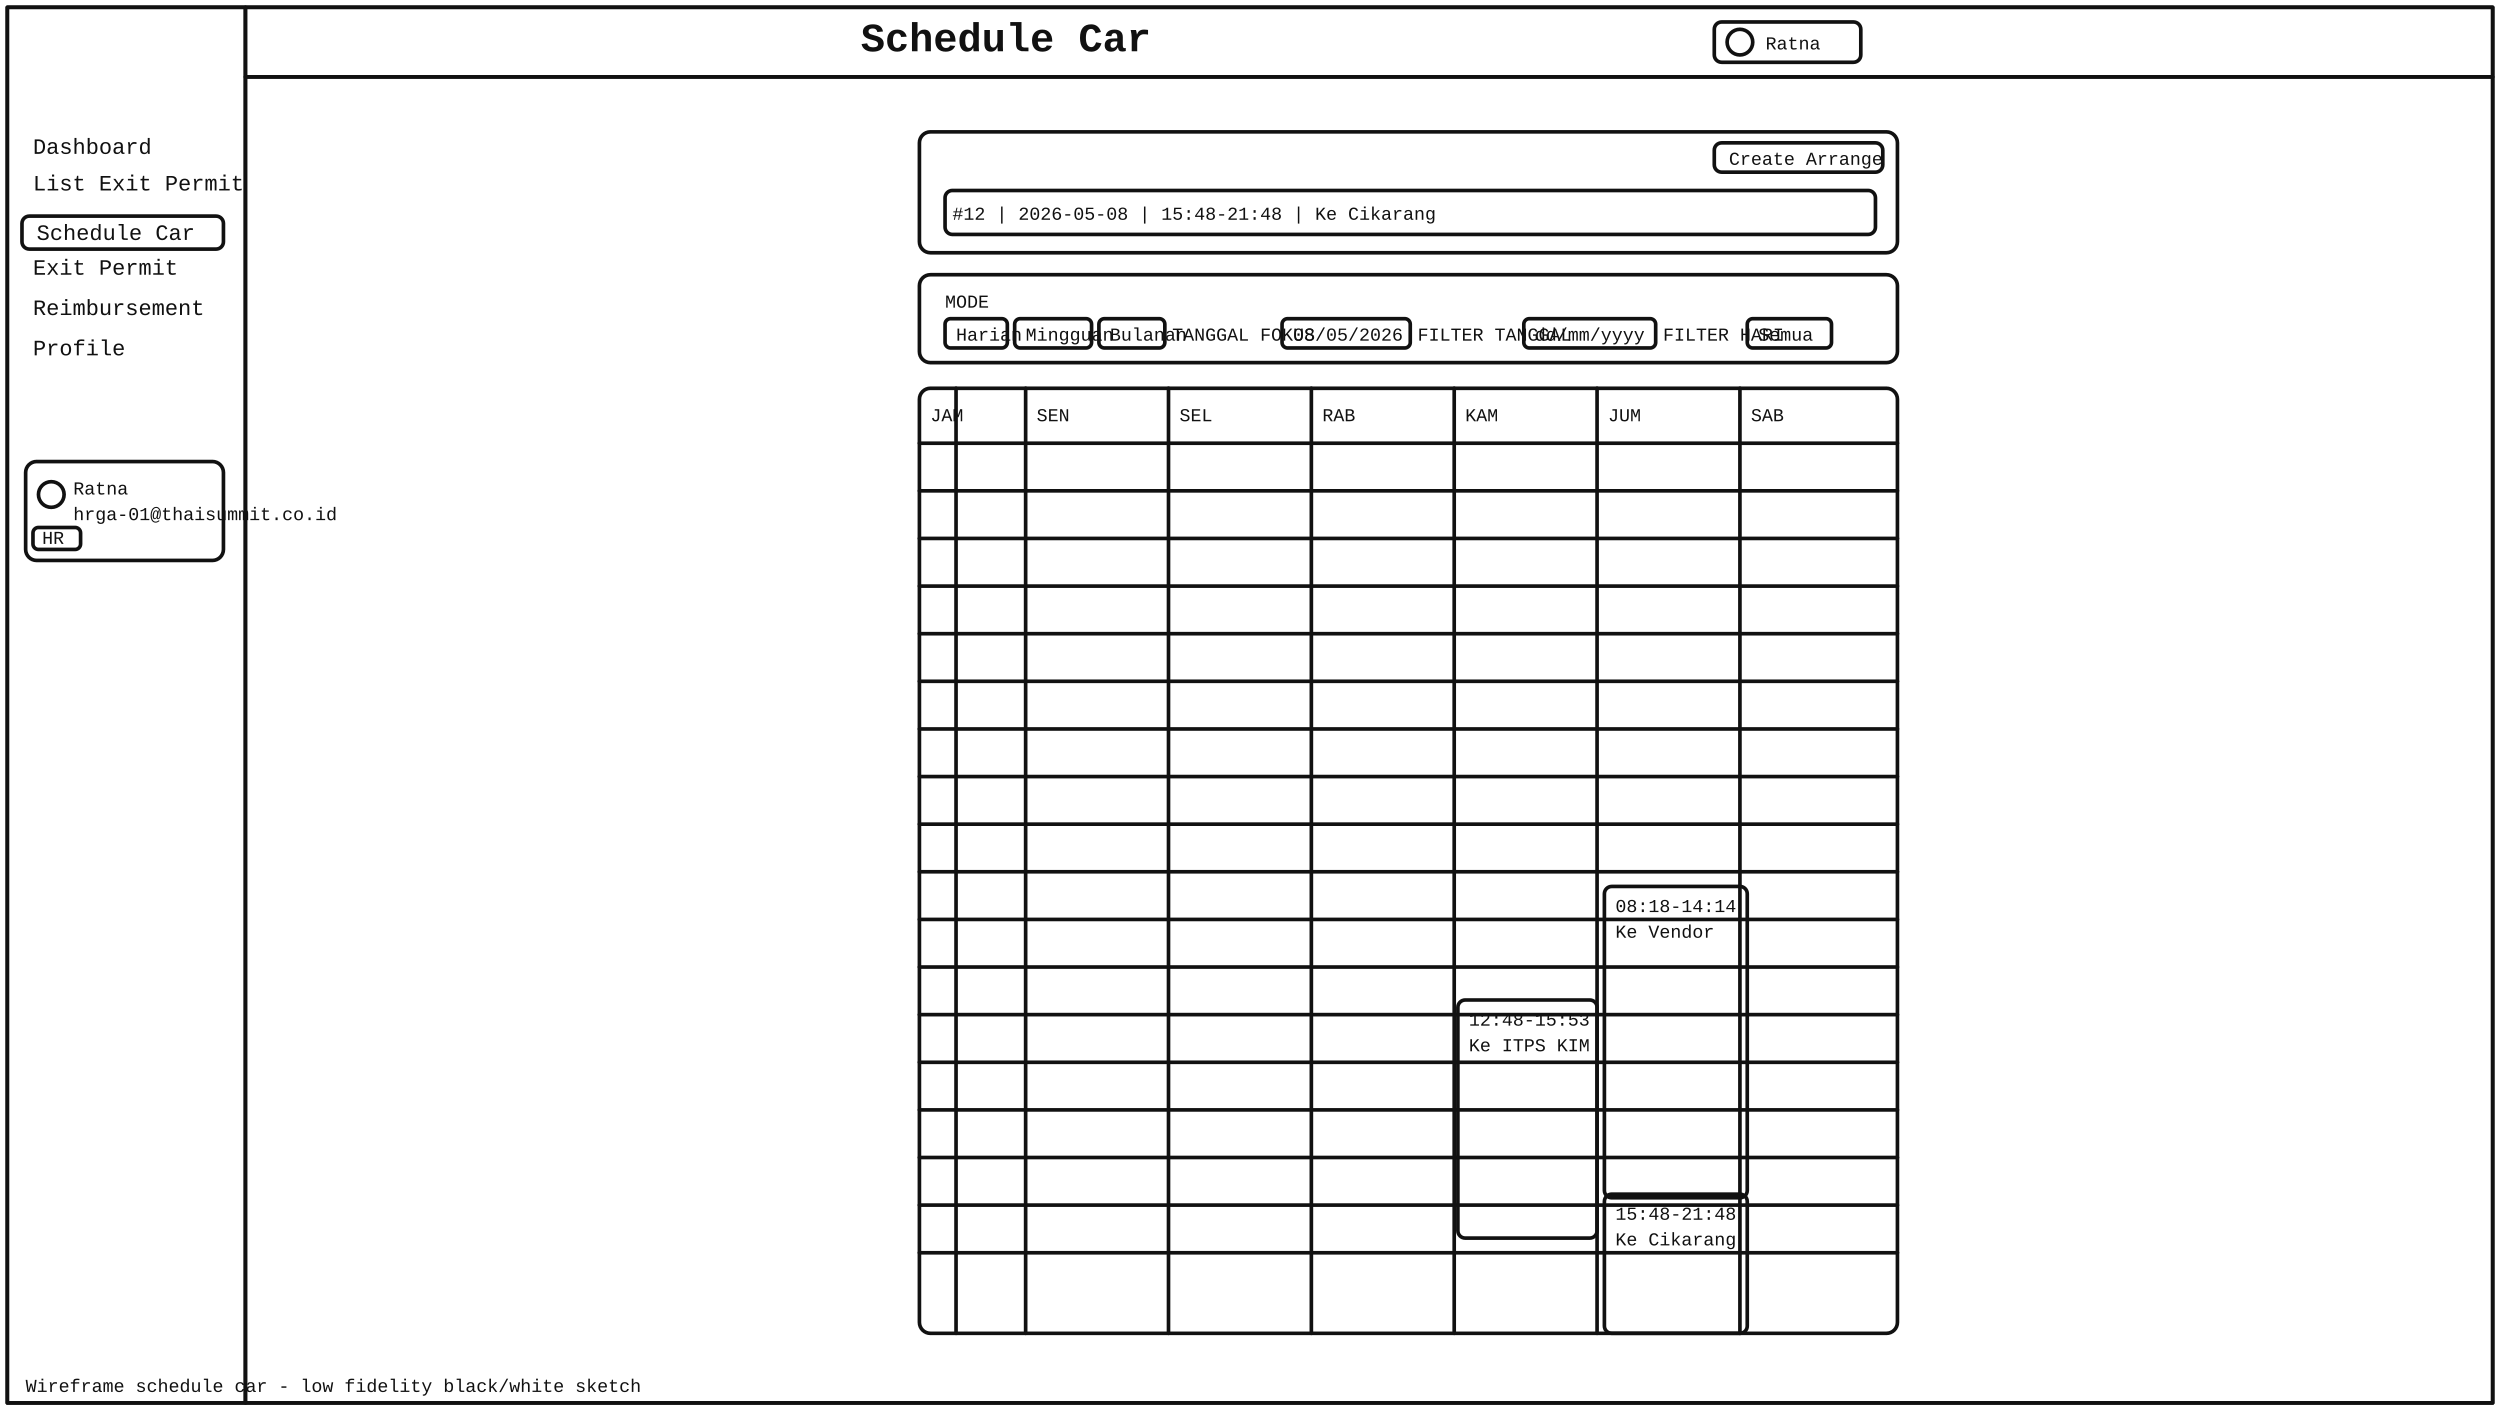
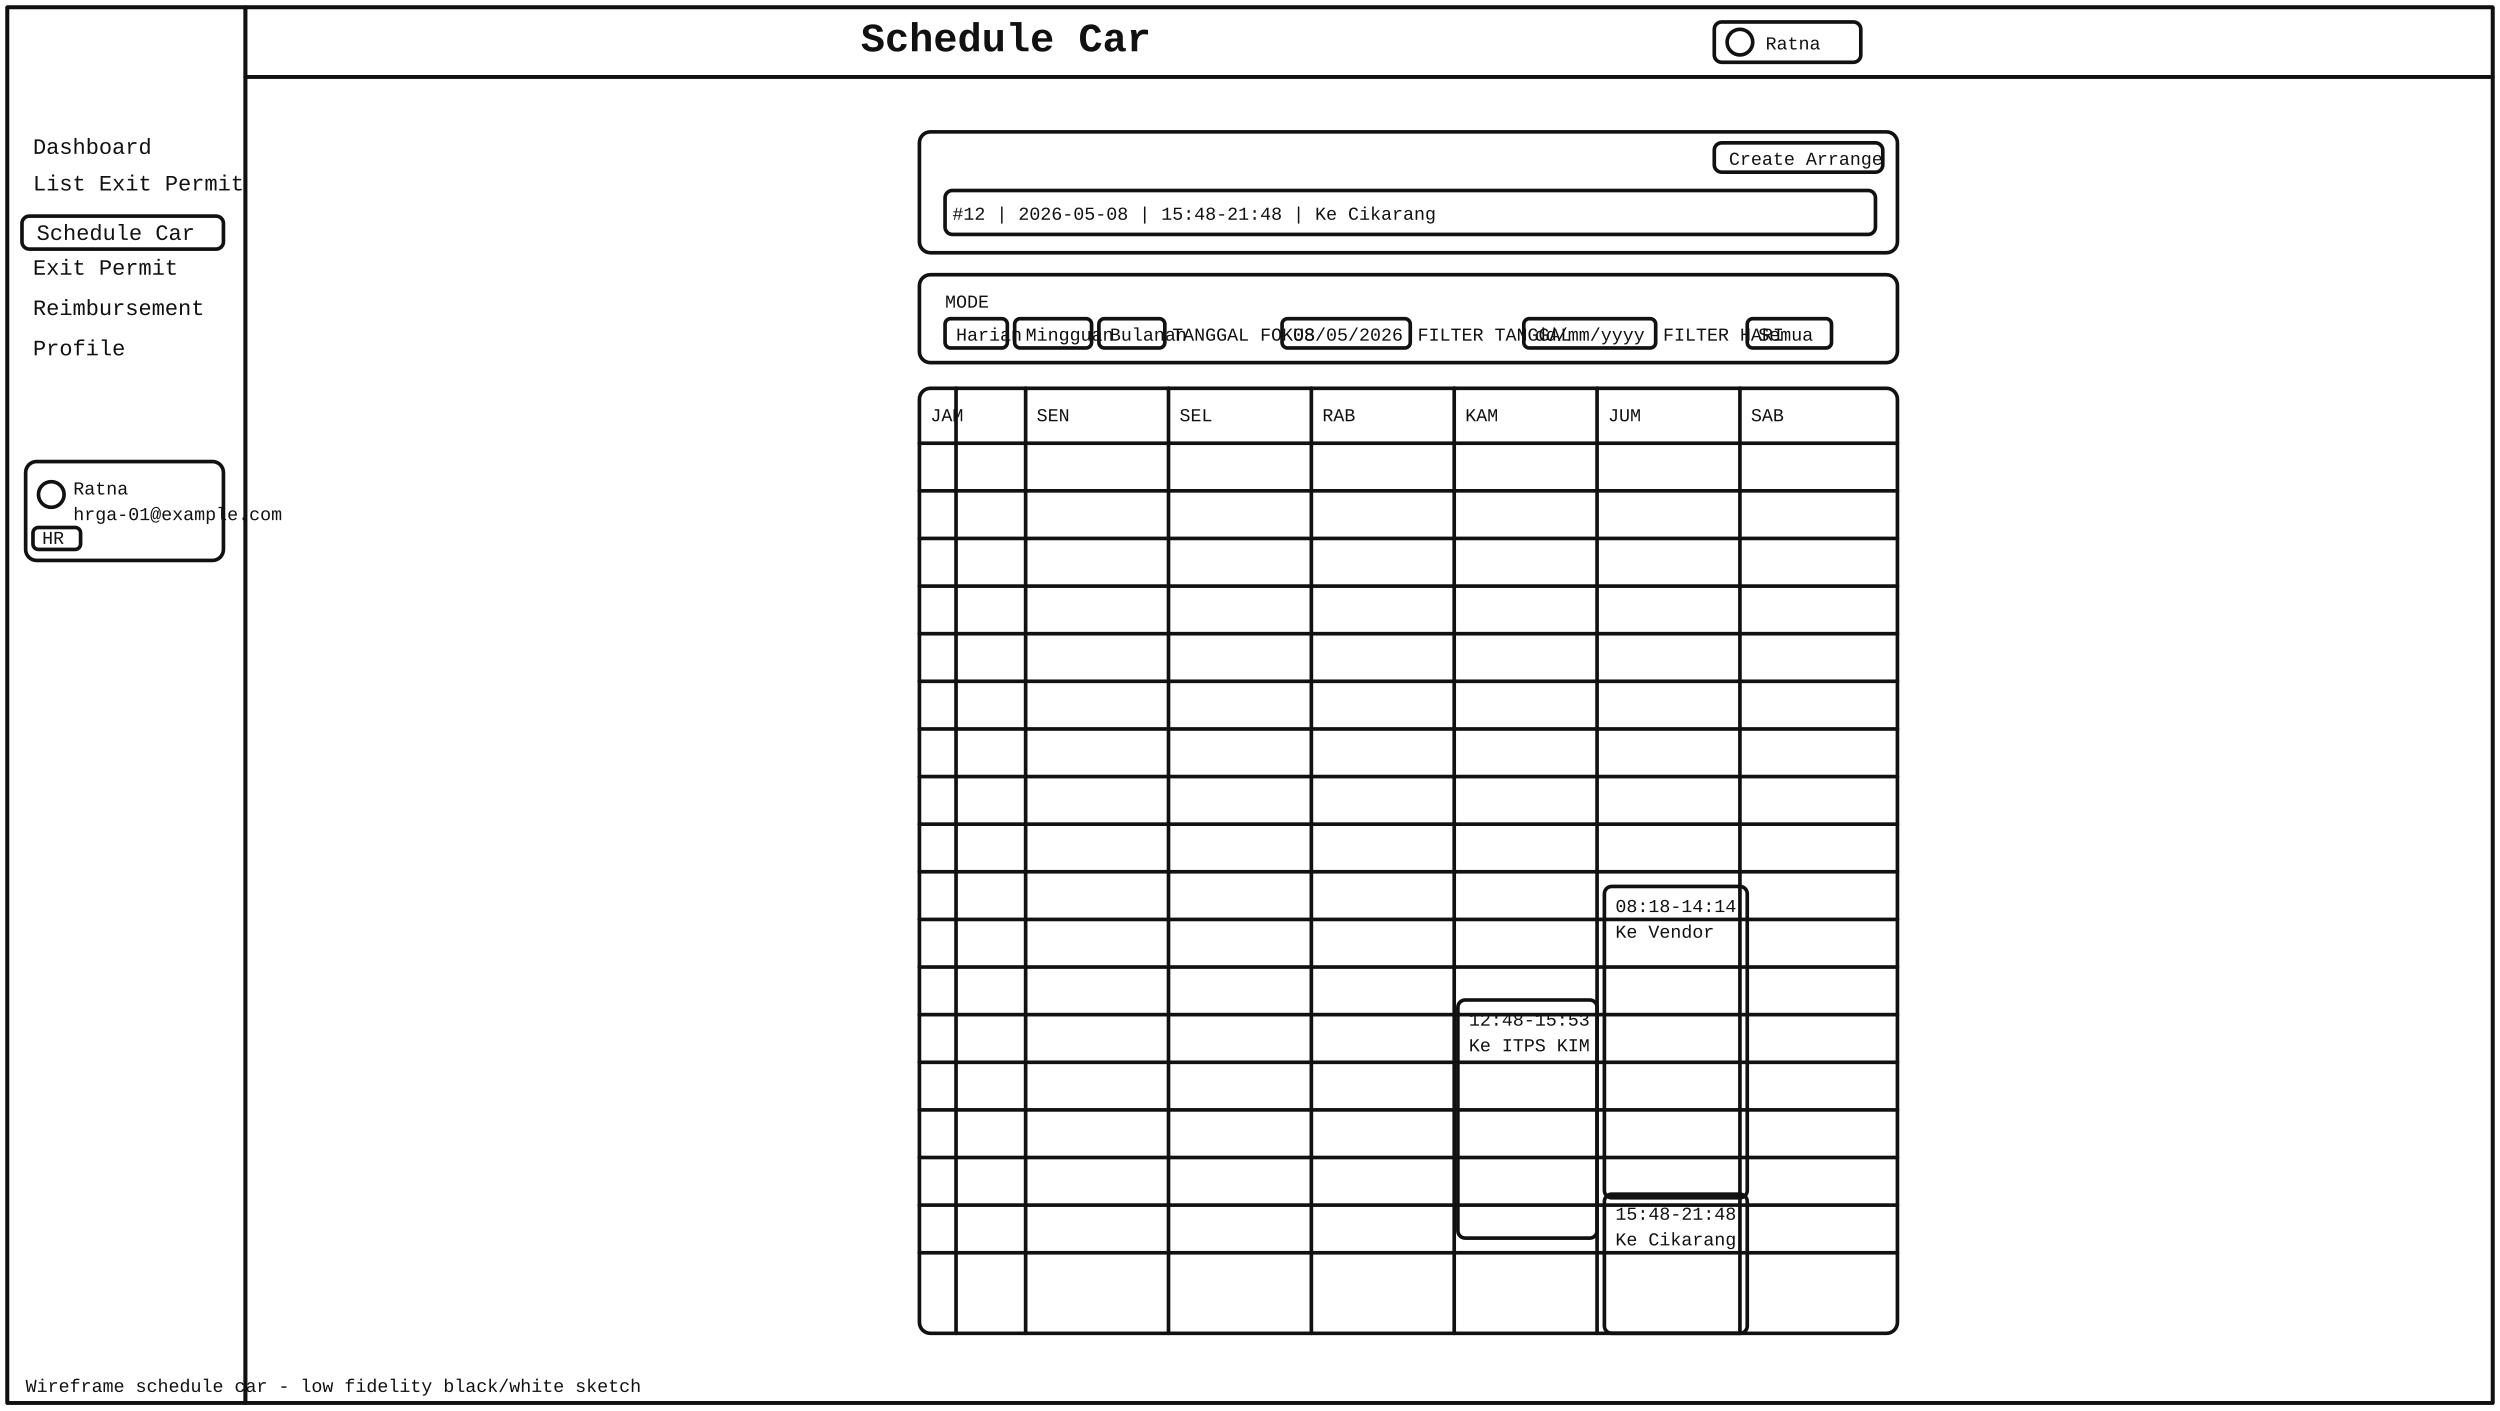
<svg xmlns="http://www.w3.org/2000/svg" width="1365" height="770" viewBox="0 0 1365 770" fill="none">
  <defs>
    <style>
      .l { stroke:#111; stroke-width:2; fill:none; stroke-linecap:round; stroke-linejoin:round; }
      .t { font-family:"Courier New", monospace; font-size:12px; fill:#111; }
      .th { font-family:"Courier New", monospace; font-size:22px; font-weight:700; fill:#111; }
      .ts { font-family:"Courier New", monospace; font-size:10px; fill:#111; }
    </style>
  </defs>
  <rect x="4" y="4" width="1357" height="762" class="l" />
  <rect x="4" y="4" width="130" height="762" class="l" />
  <text x="18" y="84" class="t">Dashboard</text>
  <text x="18" y="104" class="t">List Exit Permit</text>
  <rect x="12" y="118" width="110" height="18" rx="4" class="l" />
  <text x="20" y="131" class="t">Schedule Car</text>
  <text x="18" y="150" class="t">Exit Permit</text>
  <text x="18" y="172" class="t">Reimbursement</text>
  <text x="18" y="194" class="t">Profile</text>
  <rect x="14" y="252" width="108" height="54" rx="6" class="l" />
  <circle cx="28" cy="270" r="7" class="l" />
  <text x="40" y="270" class="ts">Ratna</text>
-   <text x="40" y="284" class="ts">hrga-01@thaisummit.co.id</text>
+   <text x="40" y="284" class="ts">hrga-01@example.com</text>
  <rect x="18" y="288" width="26" height="12" rx="3" class="l" />
  <text x="23" y="297" class="ts">HR</text>
  <rect x="134" y="4" width="1227" height="38" class="l" />
  <text x="470" y="28" class="th">Schedule Car</text>
  <rect x="936" y="12" width="80" height="22" rx="4" class="l" />
  <circle cx="950" cy="23" r="7" class="l" />
  <text x="964" y="27" class="ts">Ratna</text>
  <rect x="134" y="42" width="1227" height="724" class="l" />
  <rect x="502" y="72" width="534" height="66" rx="6" class="l" />
  <rect x="936" y="78" width="92" height="16" rx="4" class="l" />
  <text x="944" y="90" class="ts">Create Arrange</text>
  <rect x="516" y="104" width="508" height="24" rx="4" class="l" />
  <text x="520" y="120" class="ts">#12 | 2026-05-08 | 15:48-21:48 | Ke Cikarang</text>
  <rect x="502" y="150" width="534" height="48" rx="6" class="l" />
  <text x="516" y="168" class="ts">MODE</text>
  <rect x="516" y="174" width="34" height="16" rx="3" class="l" />
  <text x="522" y="186" class="ts">Harian</text>
  <rect x="554" y="174" width="42" height="16" rx="3" class="l" />
  <text x="560" y="186" class="ts">Mingguan</text>
  <rect x="600" y="174" width="36" height="16" rx="3" class="l" />
  <text x="606" y="186" class="ts">Bulanan</text>
  <text x="640" y="186" class="ts">TANGGAL FOKUS</text>
  <rect x="700" y="174" width="70" height="16" rx="3" class="l" />
  <text x="706" y="186" class="ts">08/05/2026</text>
  <text x="774" y="186" class="ts">FILTER TANGGAL</text>
  <rect x="832" y="174" width="72" height="16" rx="3" class="l" />
  <text x="838" y="186" class="ts">dd/mm/yyyy</text>
  <text x="908" y="186" class="ts">FILTER HARI</text>
  <rect x="954" y="174" width="46" height="16" rx="3" class="l" />
  <text x="960" y="186" class="ts">Semua</text>
  <rect x="502" y="212" width="534" height="516" rx="6" class="l" />
  <line x1="522" y1="212" x2="522" y2="728" class="l" />
  <line x1="560" y1="212" x2="560" y2="728" class="l" />
  <line x1="638" y1="212" x2="638" y2="728" class="l" />
  <line x1="716" y1="212" x2="716" y2="728" class="l" />
  <line x1="794" y1="212" x2="794" y2="728" class="l" />
  <line x1="872" y1="212" x2="872" y2="728" class="l" />
  <line x1="950" y1="212" x2="950" y2="728" class="l" />
  <line x1="502" y1="242" x2="1036" y2="242" class="l" />
  <line x1="502" y1="268" x2="1036" y2="268" class="l" />
  <line x1="502" y1="294" x2="1036" y2="294" class="l" />
  <line x1="502" y1="320" x2="1036" y2="320" class="l" />
  <line x1="502" y1="346" x2="1036" y2="346" class="l" />
  <line x1="502" y1="372" x2="1036" y2="372" class="l" />
  <line x1="502" y1="398" x2="1036" y2="398" class="l" />
  <line x1="502" y1="424" x2="1036" y2="424" class="l" />
  <line x1="502" y1="450" x2="1036" y2="450" class="l" />
  <line x1="502" y1="476" x2="1036" y2="476" class="l" />
  <line x1="502" y1="502" x2="1036" y2="502" class="l" />
  <line x1="502" y1="528" x2="1036" y2="528" class="l" />
  <line x1="502" y1="554" x2="1036" y2="554" class="l" />
  <line x1="502" y1="580" x2="1036" y2="580" class="l" />
  <line x1="502" y1="606" x2="1036" y2="606" class="l" />
  <line x1="502" y1="632" x2="1036" y2="632" class="l" />
  <line x1="502" y1="658" x2="1036" y2="658" class="l" />
  <line x1="502" y1="684" x2="1036" y2="684" class="l" />
  <text x="508" y="230" class="ts">JAM</text>
  <text x="566" y="230" class="ts">SEN</text>
  <text x="644" y="230" class="ts">SEL</text>
  <text x="722" y="230" class="ts">RAB</text>
  <text x="800" y="230" class="ts">KAM</text>
  <text x="878" y="230" class="ts">JUM</text>
  <text x="956" y="230" class="ts">SAB</text>
  <rect x="796" y="546" width="76" height="130" rx="4" class="l" />
  <text x="802" y="560" class="ts">12:48-15:53</text>
  <text x="802" y="574" class="ts">Ke ITPS KIM</text>
  <rect x="876" y="484" width="78" height="170" rx="4" class="l" />
  <text x="882" y="498" class="ts">08:18-14:14</text>
  <text x="882" y="512" class="ts">Ke Vendor</text>
  <rect x="876" y="652" width="78" height="76" rx="4" class="l" />
  <text x="882" y="666" class="ts">15:48-21:48</text>
  <text x="882" y="680" class="ts">Ke Cikarang</text>
  <text x="14" y="760" class="ts">Wireframe schedule car - low fidelity black/white sketch</text>
</svg>
